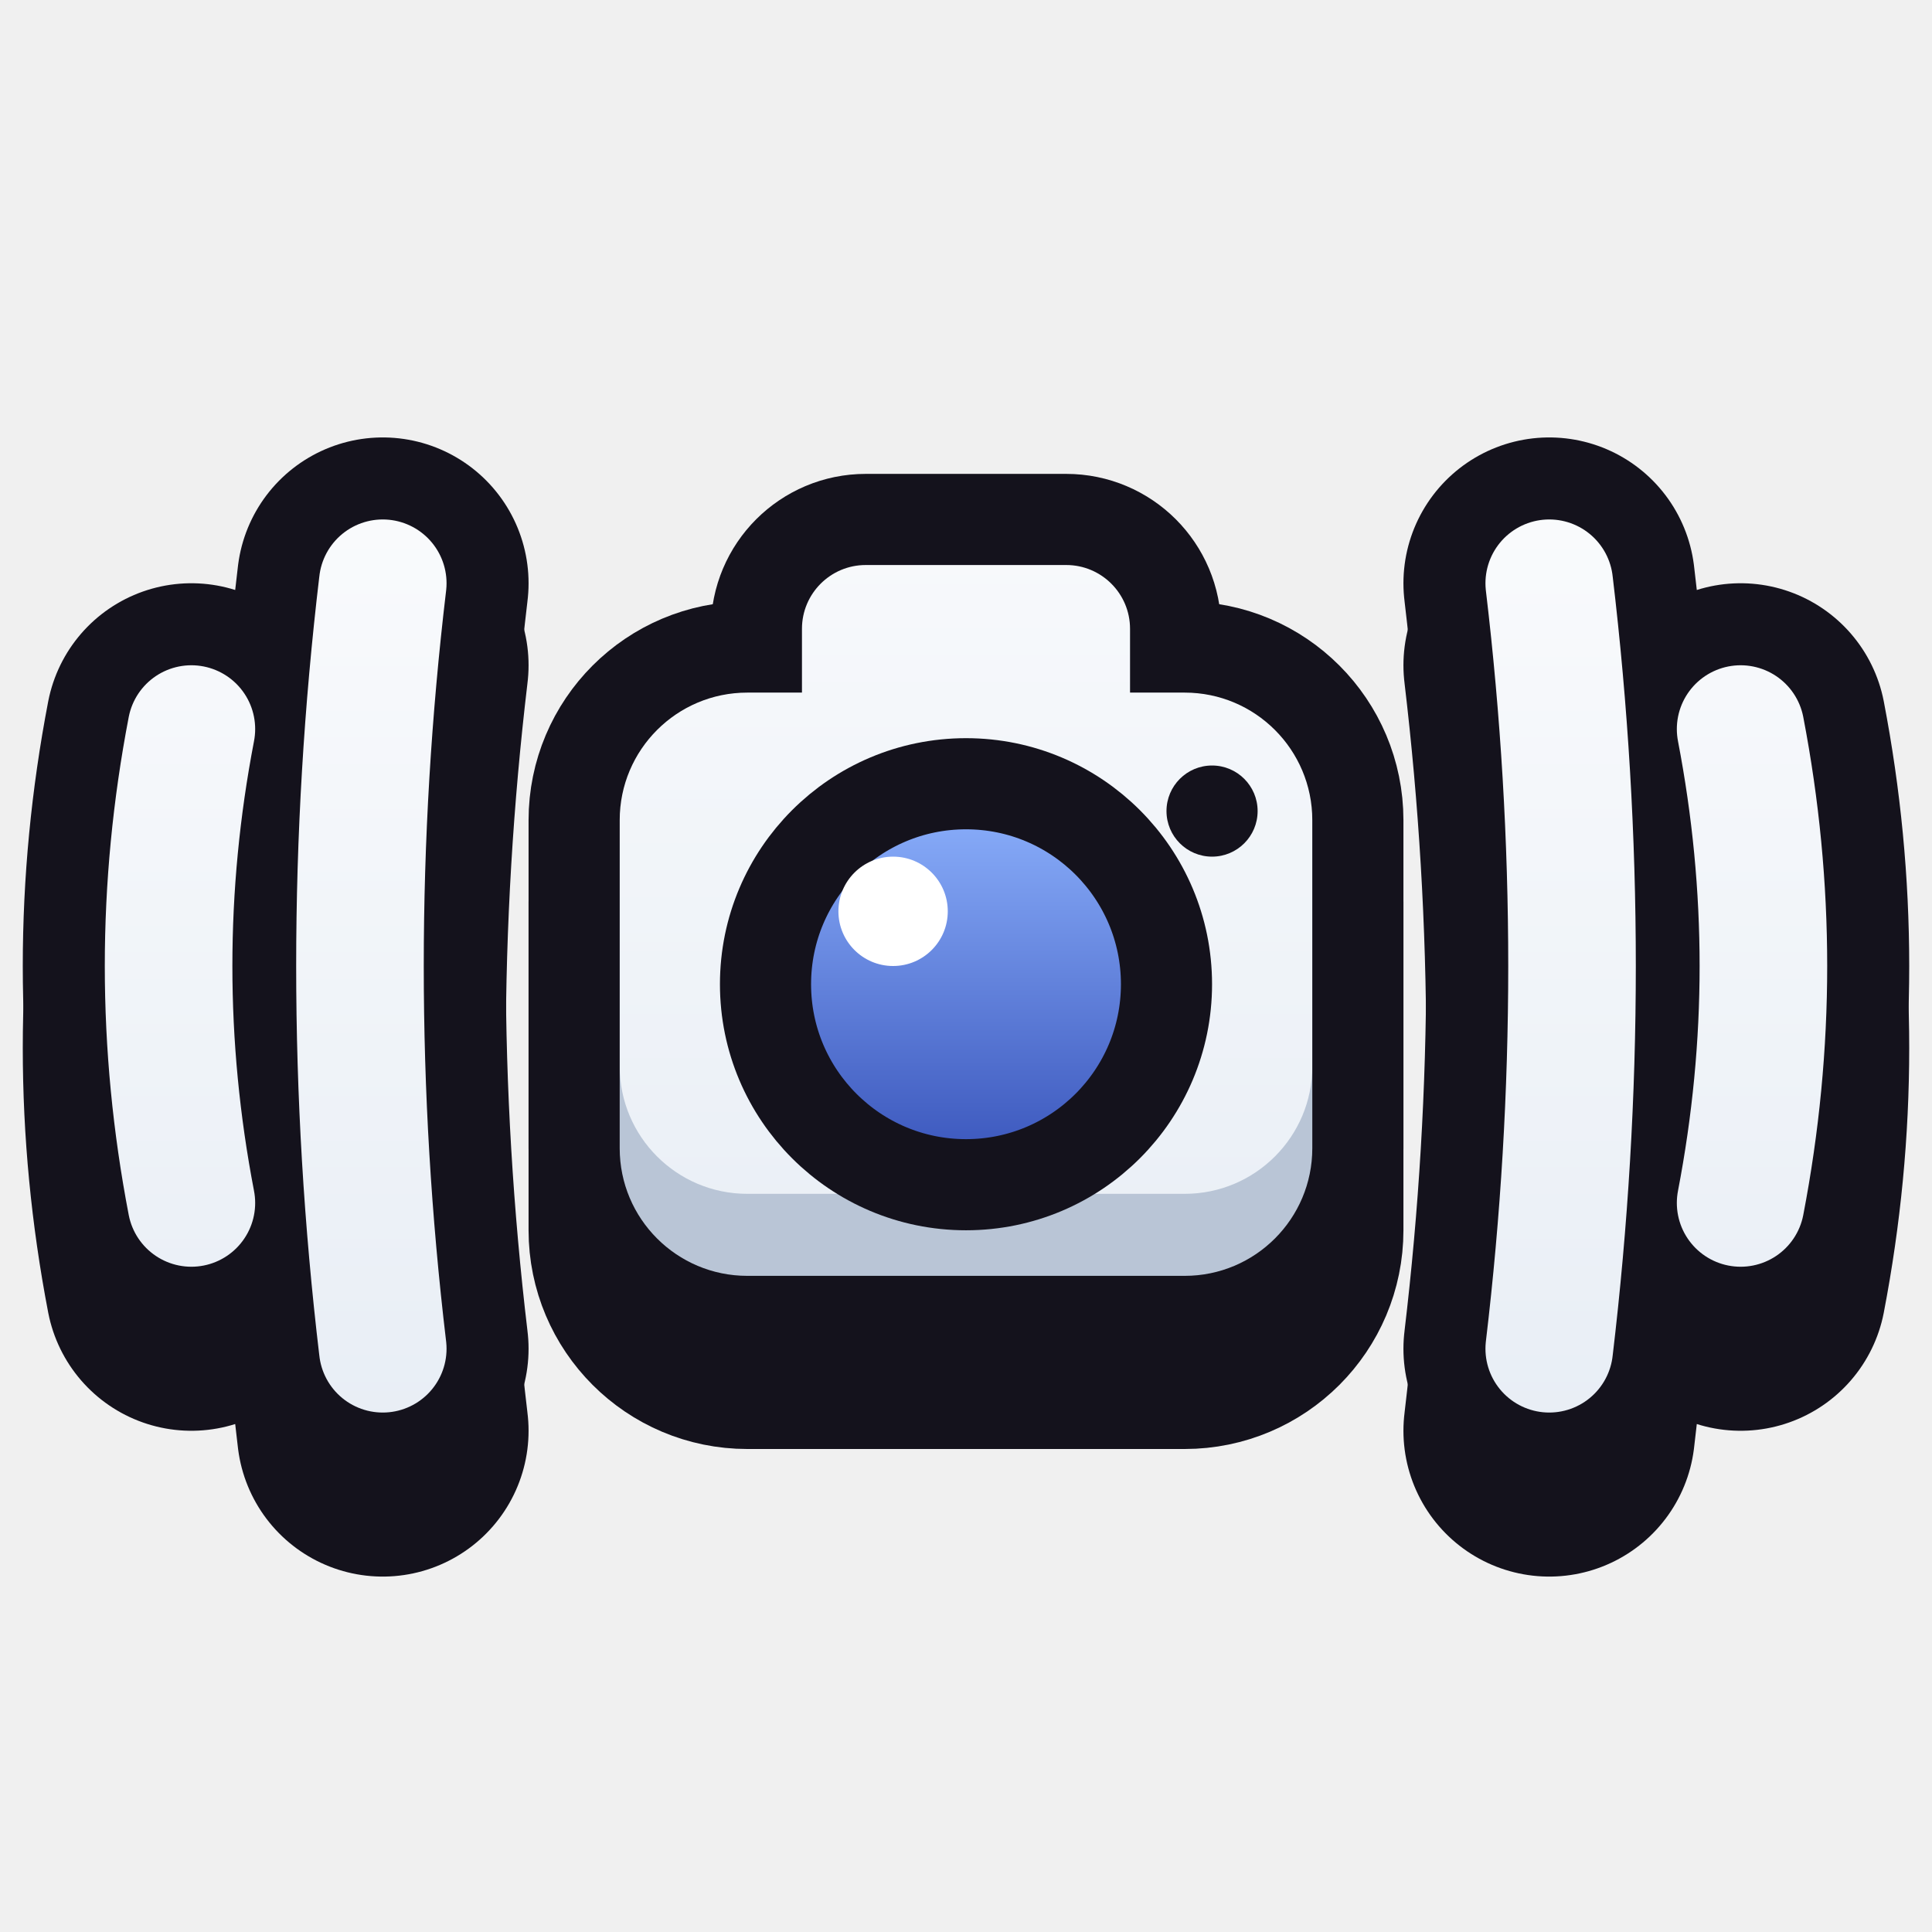
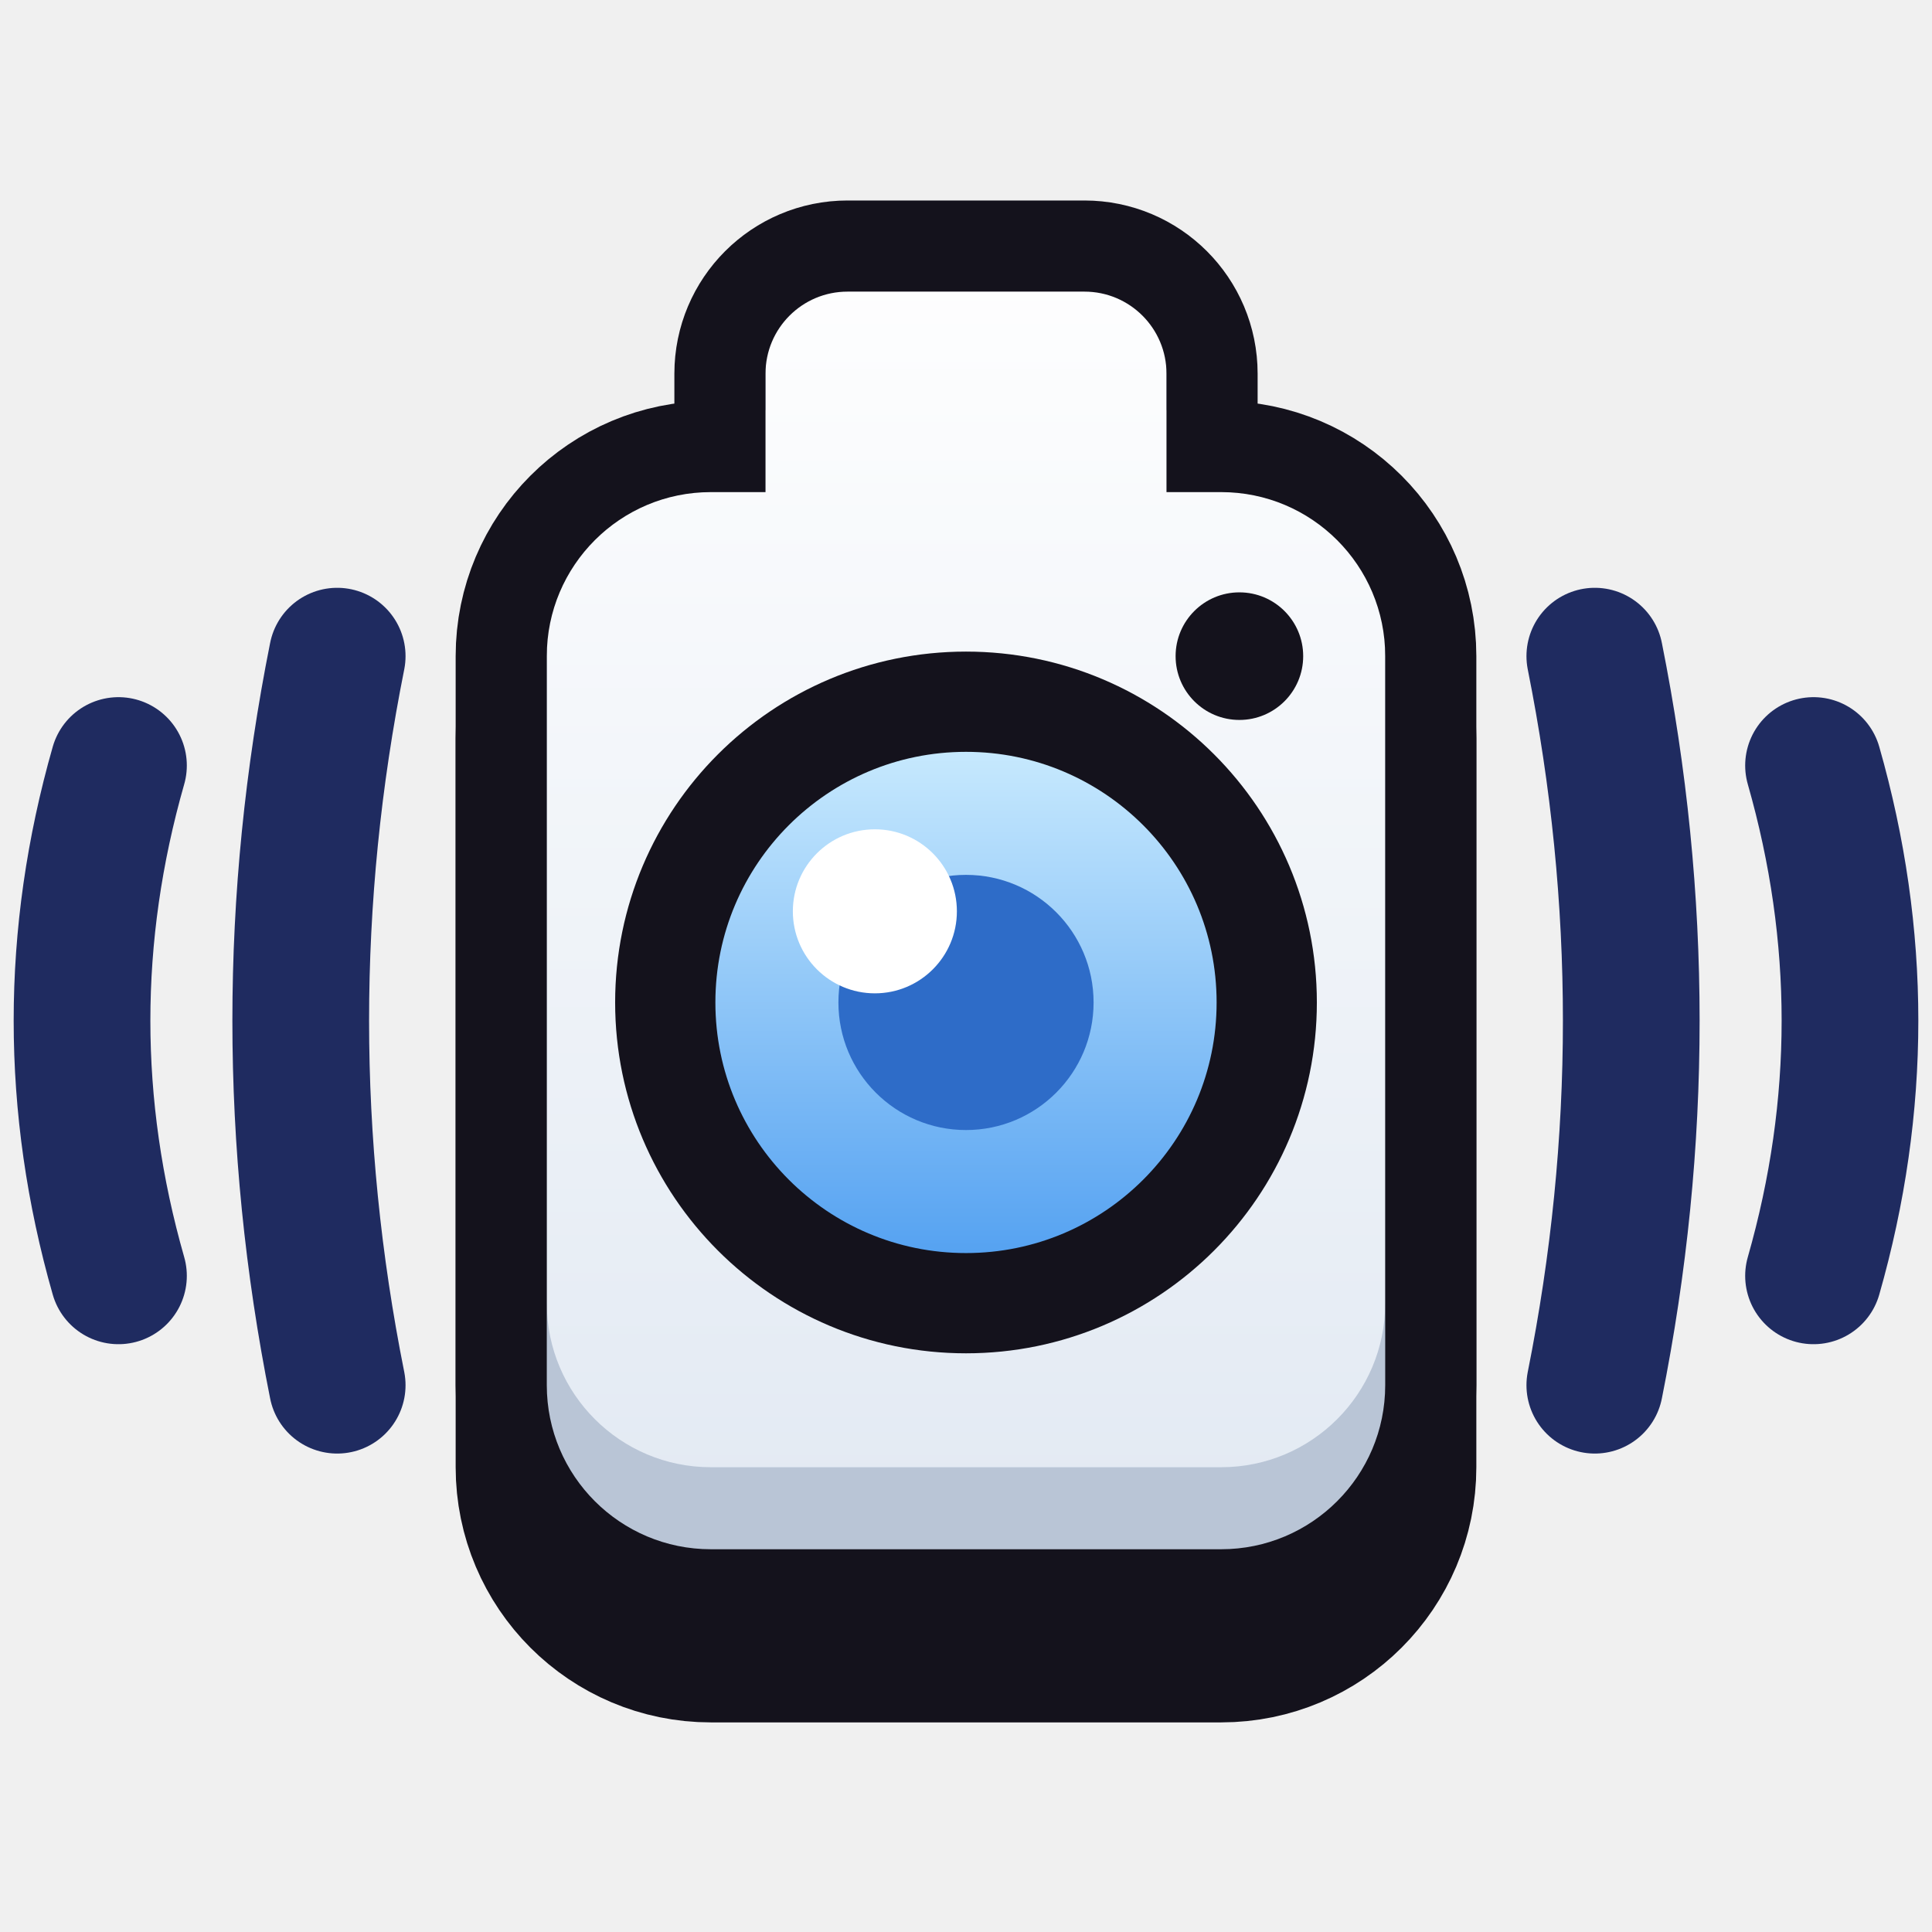
<svg xmlns="http://www.w3.org/2000/svg" viewBox="-6 -6 212 212" width="64" height="64">
  <defs>
-     <linearGradient id="w" gradientUnits="userSpaceOnUse" x1="0" y1="20" x2="0" y2="185">
+     <linearGradient id="w" gradientUnits="userSpaceOnUse" x1="0" y1="20" x2="0" y2="160">
      <stop offset="0" stop-color="#FFFFFF" />
      <stop offset="1" stop-color="#E3EAF3" />
    </linearGradient>
    <linearGradient id="l" x1="0" y1="0" x2="0" y2="1">
-       <stop offset="0" stop-color="#8FB4FF" />
-       <stop offset="1" stop-color="#3550B8" />
+       <stop offset="0" stop-color="#D2F0FF" />
+       <stop offset="1" stop-color="#4A9BF0" />
    </linearGradient>
    <g id="b">
-       <rect x="62" y="74" width="76" height="64" rx="14" />
-       <rect x="82" y="60" width="36" height="24" rx="7" />
+       <rect x="54" y="42" width="92" height="116" rx="18" />
+       <rect x="78" y="20" width="44" height="32" rx="9" />
    </g>
-     <path id="z" d="M164,62 Q169,104 164,146 M185,78 Q190,104 185,130 M36,62 Q31,104 36,146 M15,78 Q10,104 15,130" fill="none" stroke-linecap="round" />
    <mask id="m" maskUnits="userSpaceOnUse" x="-10" y="-10" width="220" height="220">
      <use href="#b" fill="#fff" />
    </mask>
  </defs>
-   <g transform="translate(0,-4)" stroke-linejoin="round">
-     <g transform="translate(0,9)">
-       <use href="#z" stroke="#14121C" stroke-width="32" />
-       <use href="#b" fill="#14121C" stroke="#14121C" stroke-width="20" />
-     </g>
-     <use href="#z" stroke="#14121C" stroke-width="32" />
-     <use href="#z" stroke="url(#w)" stroke-width="14" />
+   <g transform="translate(0,6)" stroke-linejoin="round">
+     <path d="M31,60 Q23,100 31,140 M7,72 Q-1,100 7,128 M169,60 Q177,100 169,140 M193,72 Q201,100 193,128" fill="none" stroke="#1F2B60" stroke-width="15" stroke-linecap="round" />
+     <use href="#b" transform="translate(0,9)" fill="#14121C" stroke="#14121C" stroke-width="20" />
    <use href="#b" fill="#14121C" stroke="#14121C" stroke-width="20" />
    <g mask="url(#m)">
      <rect x="-10" y="-10" width="220" height="220" fill="#B9C5D6" />
      <use href="#b" transform="translate(0,-9)" fill="url(#w)" />
    </g>
-     <circle cx="100" cy="106" r="22" fill="url(#l)" stroke="#14121C" stroke-width="10" />
-     <circle cx="92" cy="98" r="6" fill="#fff" />
-     <circle cx="127" cy="87" r="5" fill="#14121C" />
+     <circle cx="100" cy="98" r="33" fill="url(#l)" stroke="#14121C" stroke-width="11" />
+     <circle cx="100" cy="98" r="14" fill="#2E6CC8" />
+     <circle cx="90" cy="88" r="9" fill="#fff" />
+     <circle cx="130" cy="60" r="7" fill="#14121C" />
  </g>
</svg>
